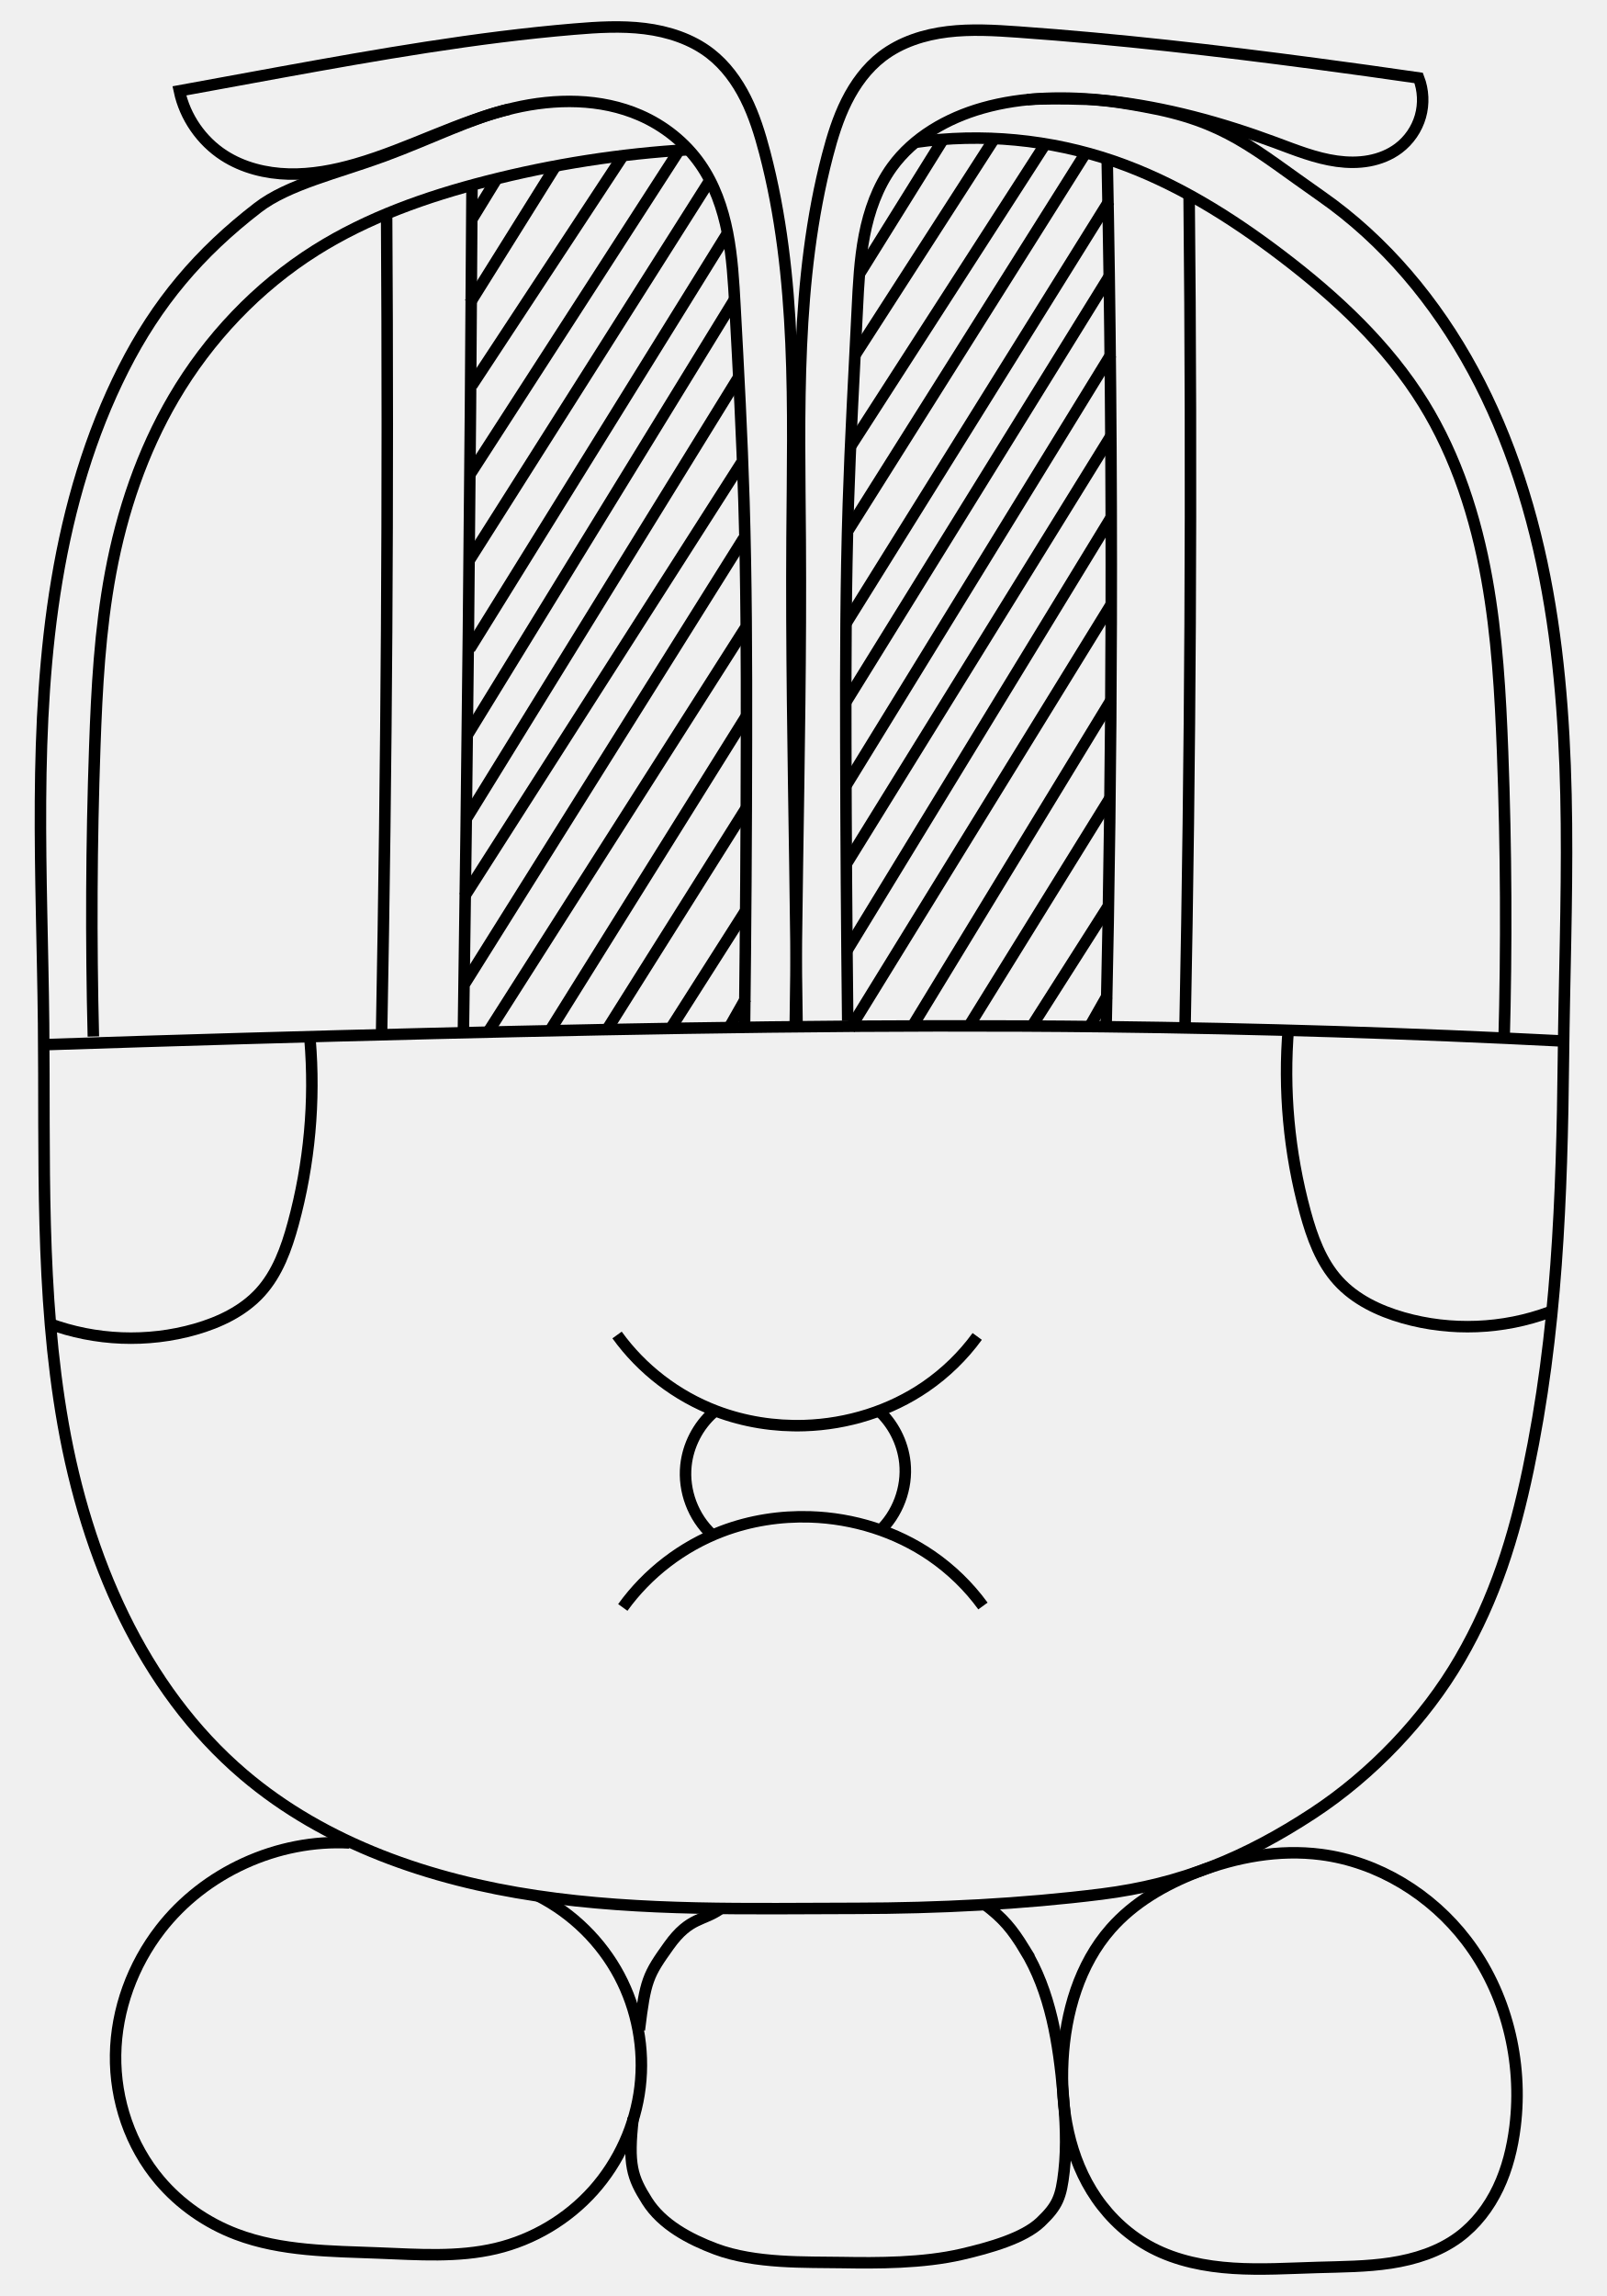
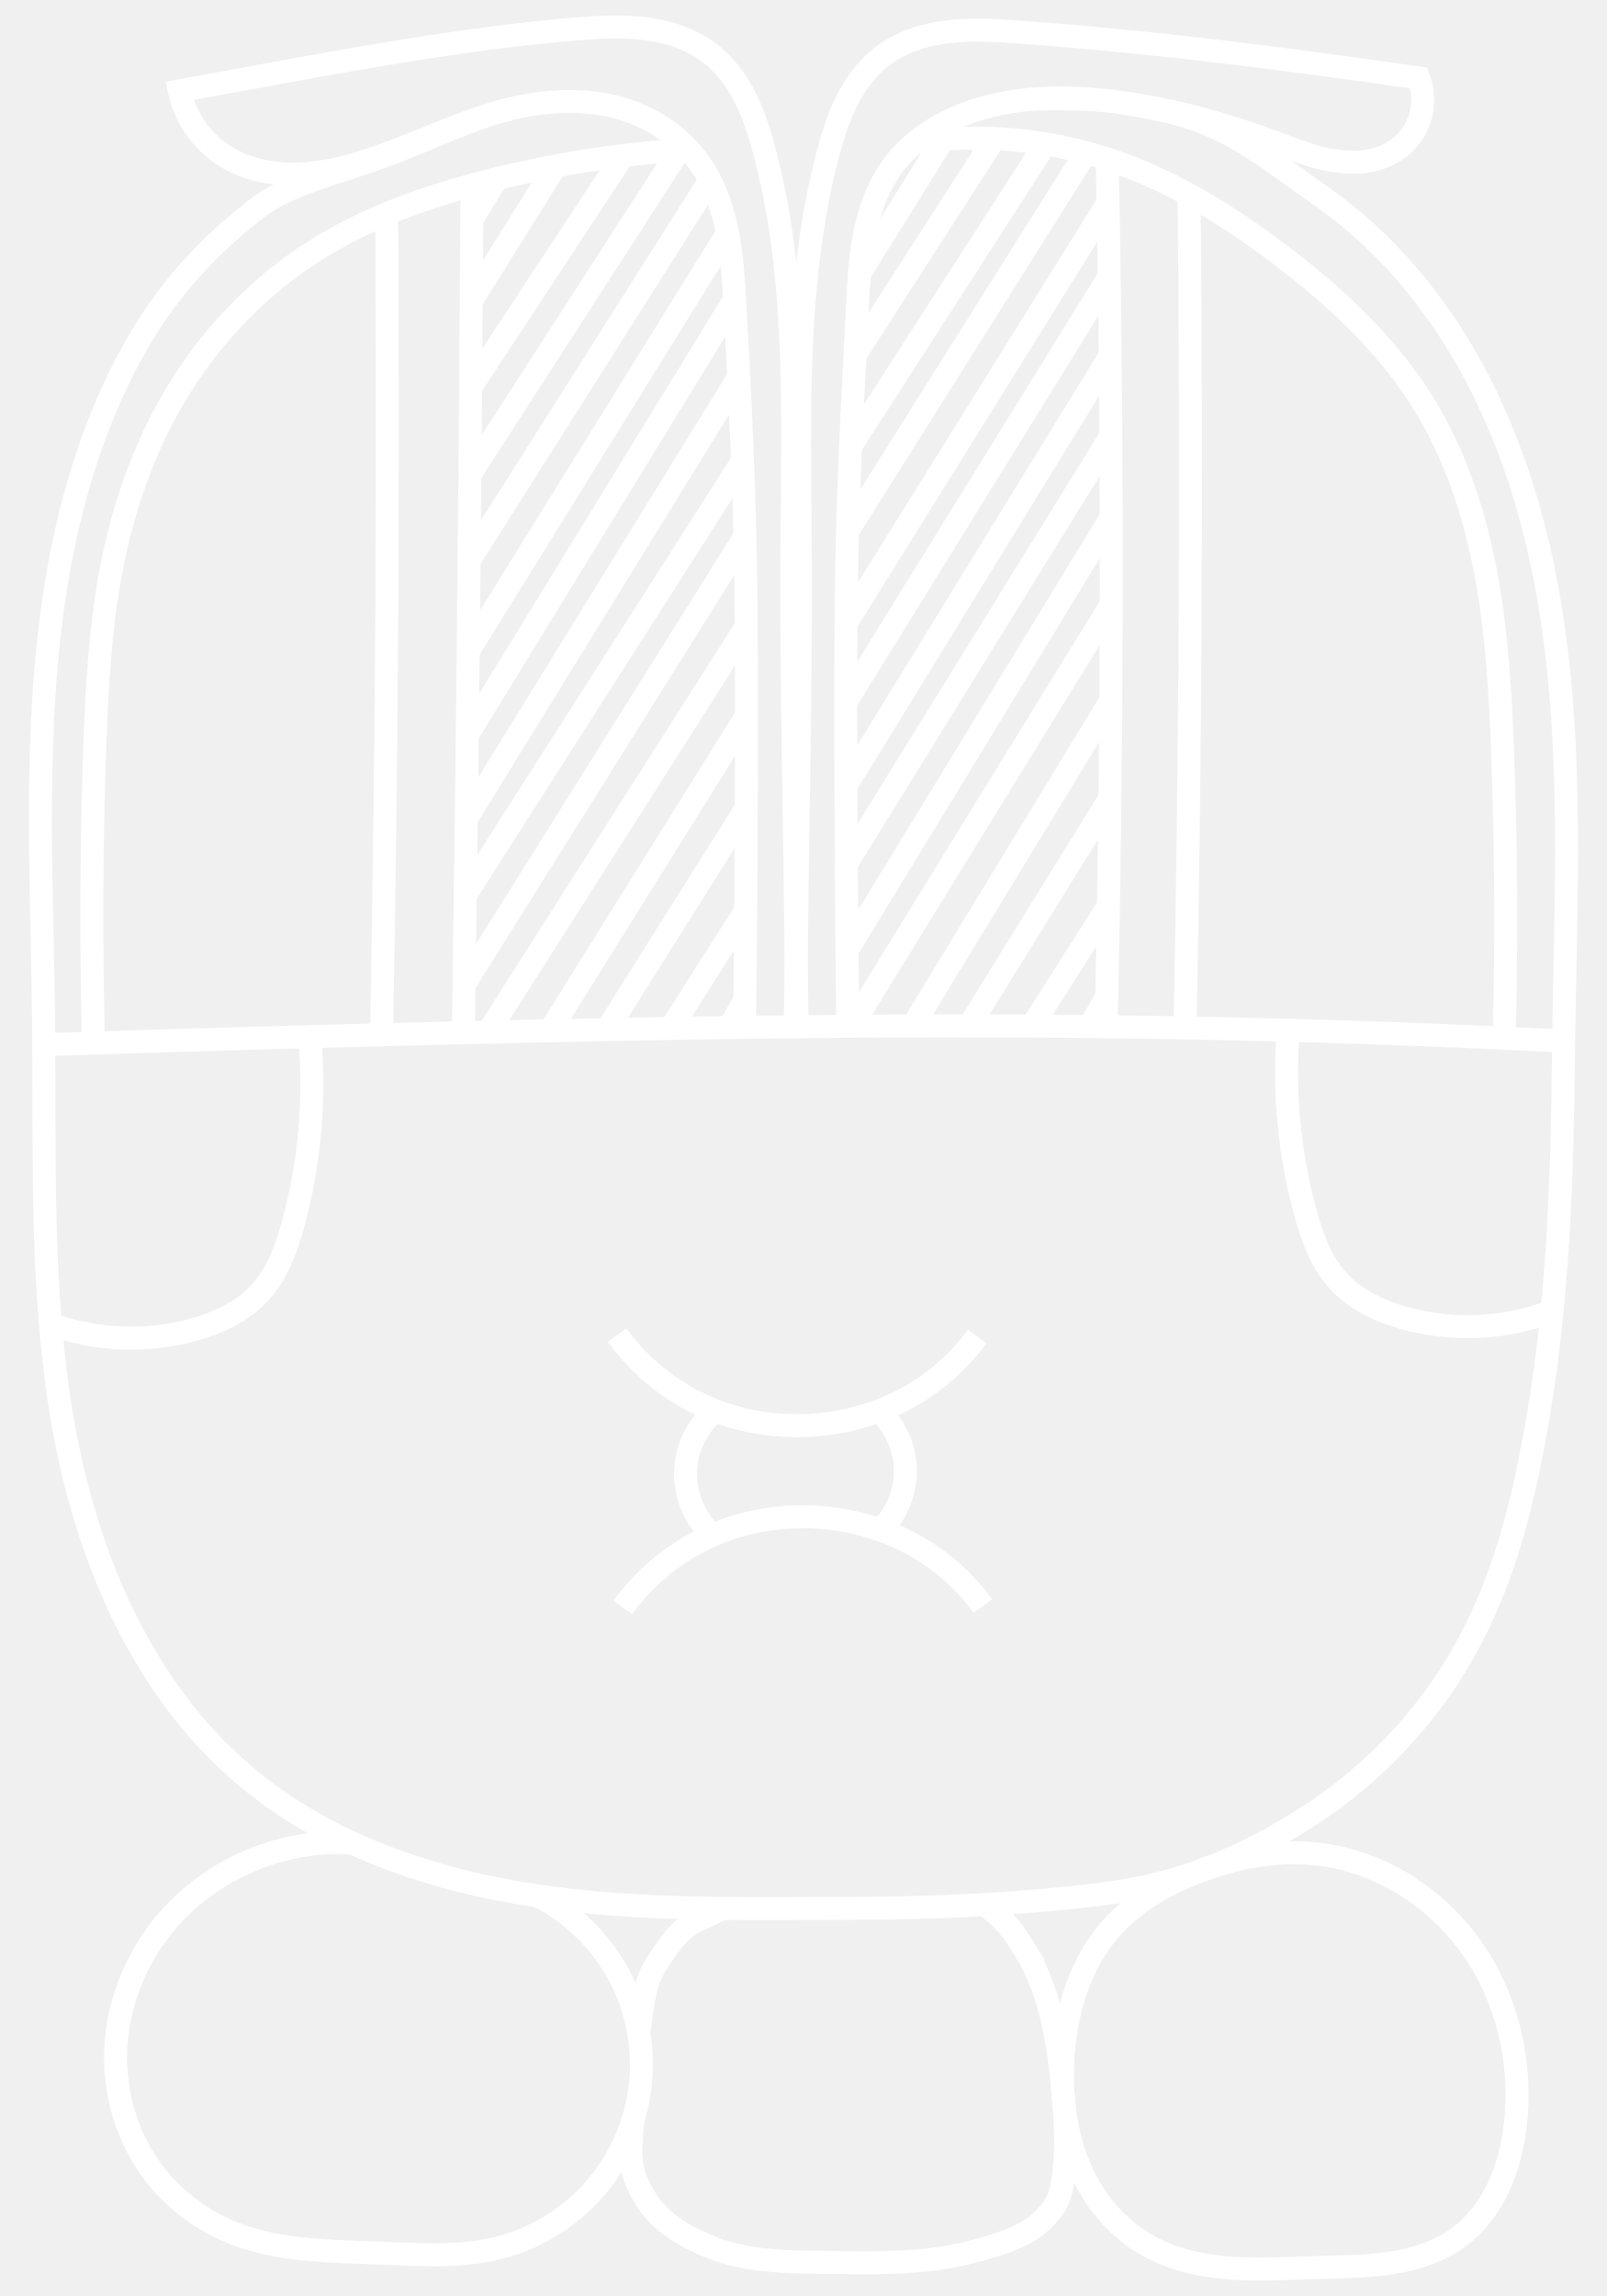
- <svg xmlns="http://www.w3.org/2000/svg" width="140" height="200" viewBox="0 0 140 200" id="svg6498" version="1.1">
-   <defs id="defs6500">
-     </defs>
-   <g id="layer1" transform="translate(0,-852.3622)">
-     <path style="fill:none;fill-rule:evenodd;stroke:#000000;stroke-width:1px;stroke-linecap:butt;stroke-linejoin:miter;stroke-opacity:1" d="m 44.391,861.865 c -3.26,0.751 -6.923,2.62 -10.962,4.103 -4.039,1.482 -8.32,2.445 -10.96,4.478 -5.111,3.936 -8.796,8.29 -11.711,14.046 -2.915,5.755 -4.733,12.024 -5.799,18.387 -2.133,12.726 -1.298,25.73 -1.162,38.633 0.123,11.672 -0.324,23.435 1.707,34.93 2.031,11.495 6.838,22.94 15.727,30.506 7.099,6.042 16.285,9.177 25.506,10.549 9.22,1.372 18.594,1.108 27.916,1.098 7.019,-0.01 14.358,-0.369 21.322,-1.244 6.964,-0.875 12.559,-3.199 18.428,-7.048 5.084,-3.335 9.742,-8.198 12.792,-13.458 3.05,-5.26 4.693,-10.556 5.943,-16.507 2.501,-11.9 2.938,-23.66 3.067,-35.819 0.145,-13.578 1.017,-27.279 -1.393,-40.642 -1.205,-6.682 -3.242,-13.251 -6.473,-19.223 -3.231,-5.972 -7.688,-11.338 -13.258,-15.221 -5.951,-4.147 -8.272,-6.499 -15.412,-7.777 -1.091,-0.196 -3.034,-0.576 -5.045,-0.644 -2.011,-0.068 -3.981,-0.067 -5.127,0.029" id="path4462-4-0-0-2" />
-     <path style="fill:none;fill-rule:evenodd;stroke:#000000;stroke-width:1;stroke-linecap:butt;stroke-linejoin:miter;stroke-opacity:1" d="m 30.451,1012.896 c -6.269,-0.351 -12.633,2.552 -16.476,7.517 -2.413,3.117 -3.848,7.003 -3.907,10.944 -0.058,3.941 1.286,7.91 3.831,10.92 1.78,2.105 4.118,3.726 6.696,4.703 3.925,1.488 8.23,1.473 12.424,1.638 3.405,0.134 6.865,0.394 10.182,-0.392 3.255,-0.771 6.26,-2.561 8.489,-5.055 2.228,-2.494 3.67,-5.682 4.071,-9.002 0.401,-3.321 -0.241,-6.76 -1.811,-9.713 -1.571,-2.953 -4.064,-5.407 -7.042,-6.93" id="path5075-3-3-0" />
-     <path style="fill:none;fill-rule:evenodd;stroke:#000000;stroke-width:1;stroke-linecap:butt;stroke-linejoin:miter;stroke-opacity:1" d="m 127.749,1021.395 c -3.058,-4.003 -7.676,-6.849 -12.672,-7.492 -3.641,-0.469 -7.367,0.212 -10.791,1.537 -2.819,1.091 -5.515,2.653 -7.512,4.922 -2.74,3.112 -3.958,7.33 -4.181,11.47 -0.225,4.19 0.55,8.554 2.932,12.008 1.242,1.8 2.904,3.317 4.842,4.331 2.168,1.133 4.625,1.617 7.066,1.774 2.441,0.158 4.89,0 7.335,-0.07 2.133,-0.063 4.276,-0.064 6.386,-0.386 2.109,-0.322 4.208,-0.986 5.925,-2.252 1.491,-1.1 2.643,-2.622 3.439,-4.295 0.795,-1.673 1.244,-3.497 1.472,-5.335 0.705,-5.685 -0.763,-11.66 -4.241,-16.212 z" id="path5935" />
-     <path style="fill:none;fill-rule:evenodd;stroke:#000000;stroke-width:1;stroke-linecap:butt;stroke-linejoin:miter;stroke-opacity:1" d="m 55.16,1036.859 c -0.464,4.071 -0.089,5.161 1.215,7.226 1.297,2.054 3.695,3.328 5.97,4.182 3.461,1.298 7.894,1.128 11.026,1.182 3.009,0.052 7.04,0.065 10.436,-0.728 2.406,-0.561 5.381,-1.394 6.858,-2.809 1.477,-1.415 1.779,-2.163 2.034,-4.416 0.255,-2.253 0.118,-4.531 -0.085,-6.79 -0.391,-4.358 -1.074,-8.835 -3.367,-12.562 l 6e-4,0 0,0 c -1.084,-1.762 -1.848,-2.688 -3.504,-3.927" id="path5978" />
-     <path style="fill:none;fill-rule:evenodd;stroke:#000000;stroke-width:1;stroke-linecap:butt;stroke-linejoin:miter;stroke-opacity:1" d="m 62.85,1018.572 c -1.567,1.167 -2.747,0.713 -4.578,3.274 -1.831,2.561 -2.049,3.008 -2.571,7.332" id="path5969" />
-     <path style="fill:none;fill-rule:evenodd;stroke:#000000;stroke-width:1px;stroke-linecap:butt;stroke-linejoin:miter;stroke-opacity:1" d="m 4.117,943.352 c 11.215,-0.371 22.431,-0.695 33.648,-0.97 19.494,-0.479 38.995,-0.812 58.494,-0.586 13.31,0.155 26.617,0.57 39.91,1.246" id="path5980" />
-     <path style="fill:none;fill-rule:evenodd;stroke:#000000;stroke-width:1px;stroke-linecap:butt;stroke-linejoin:miter;stroke-opacity:1" d="m 4.258,967.651 c 4.054,1.508 8.59,1.686 12.75,0.5 2.117,-0.604 4.188,-1.59 5.668,-3.219 1.498,-1.649 2.277,-3.819 2.863,-5.969 1.422,-5.214 1.922,-10.677 1.469,-16.062" id="path5984" />
-     <path style="fill:none;fill-rule:evenodd;stroke:#000000;stroke-width:1px;stroke-linecap:butt;stroke-linejoin:miter;stroke-opacity:1" d="m 134.996,966.651 c -4.054,1.508 -8.59,1.686 -12.75,0.5 -2.117,-0.604 -4.188,-1.59 -5.668,-3.219 -1.498,-1.649 -2.277,-3.819 -2.863,-5.969 -1.422,-5.214 -1.922,-10.677 -1.469,-16.062" id="path5984-7" />
-     <path style="fill:none;fill-rule:evenodd;stroke:#000000;stroke-width:1px;stroke-linecap:butt;stroke-linejoin:miter;stroke-opacity:1" d="m 53.758,968.651 c 2.149,2.983 5.188,5.317 8.625,6.625 2.452,0.933 5.095,1.348 7.717,1.263 3.736,-0.121 7.451,-1.272 10.533,-3.388 1.733,-1.19 3.262,-2.676 4.5,-4.375" id="path6006" />
-     <path style="fill:none;fill-rule:evenodd;stroke:#000000;stroke-width:1px;stroke-linecap:butt;stroke-linejoin:miter;stroke-opacity:1" d="m 54.258,992.383 c 2.149,-2.983 5.188,-5.317 8.625,-6.625 2.452,-0.933 5.095,-1.348 7.717,-1.263 3.736,0.121 7.451,1.272 10.533,3.388 1.733,1.19 3.262,2.676 4.5,4.375" id="path6006-1" />
-     <path style="fill:none;fill-rule:evenodd;stroke:#000000;stroke-width:1px;stroke-linecap:butt;stroke-linejoin:miter;stroke-opacity:1" d="m 62.133,975.401 c -1.326,1.177 -2.191,2.861 -2.375,4.625 -0.23,2.202 0.629,4.492 2.25,6" id="path6028" />
-     <path style="fill:none;fill-rule:evenodd;stroke:#000000;stroke-width:1px;stroke-linecap:butt;stroke-linejoin:miter;stroke-opacity:1" d="m 76.459,975.151 c 1.326,1.177 2.191,2.861 2.375,4.625 0.23,2.202 -0.629,4.492 -2.25,6" id="path6028-8" />
-     <path style="fill:none;fill-rule:evenodd;stroke:#000000;stroke-width:1px;stroke-linecap:butt;stroke-linejoin:miter;stroke-opacity:1" d="m 64.867,941.578 c 0.098,-8.267 0.153,-16.534 0.165,-24.802 0.01,-6.917 -0.009,-13.836 -0.219,-20.75 -0.172,-5.66 -0.471,-11.315 -0.781,-16.969 -0.118,-2.155 -0.239,-4.317 -0.655,-6.435 -0.416,-2.117 -1.141,-4.202 -2.376,-5.971 -1.305,-1.87 -3.16,-3.339 -5.25,-4.25 -3.425,-1.493 -7.361,-1.472 -11,-0.625 -4.74,1.104 -9.075,3.523 -13.75,4.875 -1.904,0.551 -3.876,0.924 -5.857,0.872 -1.981,-0.052 -3.978,-0.546 -5.643,-1.622 -1.962,-1.269 -3.389,-3.339 -3.875,-5.625 2.957,-0.547 5.916,-1.088 8.875,-1.625 8.457,-1.534 16.936,-3.028 25.5,-3.75 2.053,-0.173 4.124,-0.301 6.168,-0.048 2.044,0.254 4.078,0.911 5.707,2.173 1.322,1.024 2.332,2.41 3.08,3.905 0.748,1.495 1.246,3.102 1.67,4.72 2.849,10.863 2.454,22.27 2.375,33.5 -0.066,9.5 0.108,19 0.25,28.5 0.07,4.687 0.133,9.375 0.188,14.062" id="path6050" />
-     <path style="fill:none;fill-rule:evenodd;stroke:#000000;stroke-width:1px;stroke-linecap:butt;stroke-linejoin:miter;stroke-opacity:1" d="m 73.851,941.298 c -0.092,-8.09 -0.148,-16.181 -0.165,-24.271 -0.015,-6.917 -0.003,-13.836 0.219,-20.75 0.181,-5.659 0.502,-11.313 0.781,-16.969 0.106,-2.158 0.208,-4.325 0.618,-6.446 0.41,-2.121 1.144,-4.211 2.413,-5.96 1.874,-2.583 4.806,-4.253 7.875,-5.125 3.555,-1.01 7.327,-1.036 11,-0.625 4.964,0.555 9.817,1.889 14.5,3.625 1.76,0.653 3.52,1.368 5.379,1.625 0.93,0.129 1.881,0.14 2.803,-0.031 0.923,-0.171 1.818,-0.529 2.567,-1.094 0.91,-0.686 1.589,-1.673 1.902,-2.769 0.313,-1.096 0.259,-2.293 -0.152,-3.356 -2.997,-0.435 -5.998,-0.851 -9,-1.25 -8.6,-1.142 -17.222,-2.135 -25.875,-2.75 -2.053,-0.146 -4.121,-0.27 -6.164,-0.022 -2.043,0.248 -4.079,0.892 -5.711,2.147 -1.326,1.019 -2.337,2.406 -3.085,3.902 -0.748,1.496 -1.243,3.105 -1.665,4.723 -2.833,10.867 -2.45,22.27 -2.375,33.5 0.063,9.5 -0.108,19 -0.25,28.5 -0.07,4.687 -0.132,9.375 -0.188,14.062" id="path6050-9" />
-     <path style="fill:none;fill-rule:evenodd;stroke:#000000;stroke-width:1px;stroke-linecap:butt;stroke-linejoin:miter;stroke-opacity:1" d="m 8.133,942.651 c -0.211,-8.415 -0.169,-16.837 0.125,-25.25 0.177,-5.064 0.448,-10.143 1.375,-15.125 0.994,-5.339 2.754,-10.564 5.5,-15.25 3.039,-5.185 7.289,-9.673 12.375,-12.875 4.543,-2.86 9.675,-4.667 14.875,-6 5.769,-1.479 11.68,-2.401 17.625,-2.75" id="path6079" />
-     <path style="fill:none;fill-rule:evenodd;stroke:#000000;stroke-width:1px;stroke-linecap:butt;stroke-linejoin:miter;stroke-opacity:1" d="m 131.03,943.151 c 0.231,-8.415 0.189,-16.838 -0.125,-25.25 -0.189,-5.063 -0.479,-10.138 -1.375,-15.125 -0.962,-5.35 -2.645,-10.624 -5.5,-15.25 -3.144,-5.094 -7.61,-9.25 -12.375,-12.875 -4.474,-3.404 -9.309,-6.422 -14.625,-8.25 -5.525,-1.9 -11.503,-2.468 -17.287,-1.64" id="path6079-4" />
-     <path style="fill:none;fill-rule:evenodd;stroke:#000000;stroke-width:1px;stroke-linecap:butt;stroke-linejoin:miter;stroke-opacity:1" d="m 33.683,871.271 c 0.077,12.021 0.077,24.042 1e-4,36.062 -0.074,11.599 -0.219,23.198 -0.436,34.795" id="path6101" />
-     <path style="fill:none;fill-rule:evenodd;stroke:#000000;stroke-width:1px;stroke-linecap:butt;stroke-linejoin:miter;stroke-opacity:1" d="m 103.594,869.408 c 0.125,12.433 0.154,24.867 0.088,37.3 -0.062,11.599 -0.207,23.198 -0.436,34.795" id="path6101-2" />
-     <path style="fill:none;fill-rule:evenodd;stroke:#000000;stroke-width:1px;stroke-linecap:butt;stroke-linejoin:miter;stroke-opacity:1" d="m 96.454,866.101 c 0.272,13.492 0.39,26.987 0.354,40.482 -0.031,11.599 -0.177,23.198 -0.436,34.795" id="path6101-1" />
-     <path style="fill:none;fill-rule:evenodd;stroke:#000000;stroke-width:1px;stroke-linecap:butt;stroke-linejoin:miter;stroke-opacity:1" d="m 41.12,868.646 c -0.074,12.896 -0.178,25.792 -0.312,38.688 -0.121,11.599 -0.266,23.197 -0.436,34.795" id="path6101-5" />
-     <path style="fill:none;fill-rule:evenodd;stroke:#000000;stroke-width:1px;stroke-linecap:butt;stroke-linejoin:miter;stroke-opacity:1" d="m 54.402,865.73 -13.294,20.211" id="path5509-0-1-0-20" />
-     <path style="fill:none;fill-rule:evenodd;stroke:#000000;stroke-width:1px;stroke-linecap:butt;stroke-linejoin:miter;stroke-opacity:1" d="m 59.188,865.418 -18.258,28.289" id="path5517-5-5-4-8" />
-     <path style="fill:none;fill-rule:evenodd;stroke:#000000;stroke-width:1px;stroke-linecap:butt;stroke-linejoin:miter;stroke-opacity:1" d="m 40.935,878.773 7.52,-12.035" id="path4150-3-0" />
-     <path style="fill:none;fill-rule:evenodd;stroke:#000000;stroke-width:1px;stroke-linecap:butt;stroke-linejoin:miter;stroke-opacity:1" d="m 61.836,868.082 -20.913,33.02" id="path5509-0-1-0-1-5" />
-     <path style="fill:none;fill-rule:evenodd;stroke:#000000;stroke-width:1px;stroke-linecap:butt;stroke-linejoin:miter;stroke-opacity:1" d="m 63.325,872.76 -22.402,36.122" id="path5509-0-1-0-0-0" />
-     <path style="fill:none;fill-rule:evenodd;stroke:#000000;stroke-width:1px;stroke-linecap:butt;stroke-linejoin:miter;stroke-opacity:1" d="m 63.95,878.517 -23.277,37.934" id="path5509-0-1-0-8-7" />
-     <path style="fill:none;fill-rule:evenodd;stroke:#000000;stroke-width:1px;stroke-linecap:butt;stroke-linejoin:miter;stroke-opacity:1" d="m 64.322,885.259 -23.746,38.497" id="path5509-0-1-0-6-8" />
-     <path style="fill:none;fill-rule:evenodd;stroke:#000000;stroke-width:1px;stroke-linecap:butt;stroke-linejoin:miter;stroke-opacity:1" d="m 64.596,892.674 -24.152,37.809" id="path5509-0-1-0-02-7" />
-     <path style="fill:none;fill-rule:evenodd;stroke:#000000;stroke-width:1px;stroke-linecap:butt;stroke-linejoin:miter;stroke-opacity:1" d="m 64.784,899.267 -24.277,38.747" id="path5509-0-1-0-07-2" />
-     <path style="fill:none;fill-rule:evenodd;stroke:#000000;stroke-width:1px;stroke-linecap:butt;stroke-linejoin:miter;stroke-opacity:1" d="m 64.931,907.066 -22.402,35.184" id="path5509-0-1-0-3-3" />
-     <path style="fill:none;fill-rule:evenodd;stroke:#000000;stroke-width:1px;stroke-linecap:butt;stroke-linejoin:miter;stroke-opacity:1" d="m 64.997,914.777 -17.089,27.372" id="path5509-0-1-0-06-9" />
-     <path style="fill:none;fill-rule:evenodd;stroke:#000000;stroke-width:1px;stroke-linecap:butt;stroke-linejoin:miter;stroke-opacity:1" d="m 65,922.769 -12.027,19.122" id="path5509-0-1-0-2-1" />
-     <path style="fill:none;fill-rule:evenodd;stroke:#000000;stroke-width:1px;stroke-linecap:butt;stroke-linejoin:miter;stroke-opacity:1" d="m 58.365,942.046 6.618,-10.394" id="path4150-3-6-8" />
-     <path style="fill:none;fill-rule:evenodd;stroke:#000000;stroke-width:1px;stroke-linecap:butt;stroke-linejoin:miter;stroke-opacity:1" d="m 63.544,941.835 1.431,-2.519" id="path4150-3-7-4" />
-     <path style="fill:none;fill-rule:evenodd;stroke:#000000;stroke-width:1px;stroke-linecap:butt;stroke-linejoin:miter;stroke-opacity:1" d="m 41.111,871.467 2.18,-3.556" id="path4150-3-61-0" />
-     <path style="fill:none;fill-rule:evenodd;stroke:#000000;stroke-width:1px;stroke-linecap:butt;stroke-linejoin:miter;stroke-opacity:1" d="m 86.763,864.22 -12.256,19.039" id="path5509-0-1-0-20-4" />
-     <path style="fill:none;fill-rule:evenodd;stroke:#000000;stroke-width:1px;stroke-linecap:butt;stroke-linejoin:miter;stroke-opacity:1" d="m 91.152,864.77 -16.998,26.389" id="path5517-5-5-4-8-7" />
-     <path style="fill:none;fill-rule:evenodd;stroke:#000000;stroke-width:1px;stroke-linecap:butt;stroke-linejoin:miter;stroke-opacity:1" d="m 74.866,876.225 7.343,-11.792" id="path4150-3-0-0" />
-     <path style="fill:none;fill-rule:evenodd;stroke:#000000;stroke-width:1px;stroke-linecap:butt;stroke-linejoin:miter;stroke-opacity:1" d="m 96.784,905.049 -22.756,36.952" id="path5509-0-1-0-3-3-1" />
-     <path style="fill:none;fill-rule:evenodd;stroke:#000000;stroke-width:1px;stroke-linecap:butt;stroke-linejoin:miter;stroke-opacity:1" d="m 96.806,913.334 -17.399,28.565" id="path5509-0-1-0-06-9-4" />
-     <path style="fill:none;fill-rule:evenodd;stroke:#000000;stroke-width:1px;stroke-linecap:butt;stroke-linejoin:miter;stroke-opacity:1" d="m 96.677,921.923 -12.204,19.718" id="path5509-0-1-0-2-1-4" />
-     <path style="fill:none;fill-rule:evenodd;stroke:#000000;stroke-width:1px;stroke-linecap:butt;stroke-linejoin:miter;stroke-opacity:1" d="m 89.865,941.796 6.618,-10.394" id="path4150-3-6-8-3" />
-     <path style="fill:none;fill-rule:evenodd;stroke:#000000;stroke-width:1px;stroke-linecap:butt;stroke-linejoin:miter;stroke-opacity:1" d="m 95.044,941.585 1.431,-2.519" id="path4150-3-7-4-4" />
-     <path style="fill:none;fill-rule:evenodd;stroke:#000000;stroke-width:1px;stroke-linecap:butt;stroke-linejoin:miter;stroke-opacity:1" d="m 94.526,865.774 -20.604,32.733" id="path5509-0-1-0-1-5-3" />
-     <path style="fill:none;fill-rule:evenodd;stroke:#000000;stroke-width:1px;stroke-linecap:butt;stroke-linejoin:miter;stroke-opacity:1" d="m 96.633,869.856 -22.888,36.74" id="path5509-0-1-0-0-0-7" />
-     <path style="fill:none;fill-rule:evenodd;stroke:#000000;stroke-width:1px;stroke-linecap:butt;stroke-linejoin:miter;stroke-opacity:1" d="m 96.639,876.43 -22.968,37.117" id="path5509-0-1-0-8-7-2" />
-     <path style="fill:none;fill-rule:evenodd;stroke:#000000;stroke-width:1px;stroke-linecap:butt;stroke-linejoin:miter;stroke-opacity:1" d="m 96.813,883.194 -23.061,37.524" id="path5509-0-1-0-6-8-2" />
-     <path style="fill:none;fill-rule:evenodd;stroke:#000000;stroke-width:1px;stroke-linecap:butt;stroke-linejoin:miter;stroke-opacity:1" d="m 96.822,890.277 -23.069,37.301" id="path5509-0-1-0-02-7-3" />
-     <path style="fill:none;fill-rule:evenodd;stroke:#000000;stroke-width:1px;stroke-linecap:butt;stroke-linejoin:miter;stroke-opacity:1" d="m 96.811,897.423 -22.995,37.686" id="path5509-0-1-0-07-2-2" />
+ <svg xmlns="http://www.w3.org/2000/svg" width="100%" height="100%" viewBox="0 0 140 200" version="1.1" xml:space="preserve" style="fill-rule:evenodd;clip-rule:evenodd;">
+   <g id="Calque-1" transform="matrix(1,0,0,1,0,-852.362)">
+     <path id="path4462-4-0-0-2" d="M44.391,861.865C41.131,862.617 37.467,864.486 33.428,865.968C29.39,867.45 25.108,868.413 22.469,870.446C17.357,874.383 13.673,878.736 10.758,884.492C7.843,890.247 6.025,896.516 4.959,902.879C2.826,915.604 3.661,928.609 3.797,941.511C3.92,953.184 3.473,964.946 5.504,976.441C7.535,987.936 12.342,999.381 21.23,1006.95C28.329,1012.99 37.516,1016.12 46.736,1017.5C55.957,1018.87 65.33,1018.6 74.652,1018.59C81.671,1018.58 89.01,1018.22 95.975,1017.35C102.939,1016.48 108.533,1014.15 114.402,1010.3C119.486,1006.97 124.145,1002.1 127.194,996.843C130.244,991.583 131.887,986.287 133.138,980.337C135.639,968.436 136.075,956.677 136.205,944.517C136.35,930.939 137.222,917.238 134.812,903.875C133.608,897.193 131.571,890.624 128.34,884.652C125.109,878.68 120.652,873.314 115.082,869.431C109.131,865.284 106.81,862.933 99.67,861.654C98.579,861.458 96.637,861.078 94.625,861.01C92.614,860.942 90.645,860.943 89.499,861.039" style="fill:none;stroke:white;stroke-width:2px;" />
+     <path id="path5075-3-3-0" d="M30.451,1012.9C24.182,1012.55 17.819,1015.45 13.975,1020.41C11.562,1023.53 10.127,1027.42 10.068,1031.36C10.01,1035.3 11.355,1039.27 13.899,1042.28C15.679,1044.38 18.017,1046 20.595,1046.98C24.519,1048.47 28.824,1048.45 33.019,1048.62C36.424,1048.75 39.884,1049.01 43.2,1048.23C46.455,1047.46 49.461,1045.67 51.689,1043.17C53.918,1040.68 55.359,1037.49 55.76,1034.17C56.161,1030.85 55.519,1027.41 53.948,1024.46C52.377,1021.5 49.884,1019.05 46.906,1017.53" style="fill:none;stroke:white;stroke-width:2px;" />
+     <path id="path5935" d="M127.749,1021.39C124.691,1017.39 120.073,1014.55 115.077,1013.9C111.436,1013.43 107.71,1014.12 104.286,1015.44C101.467,1016.53 98.771,1018.09 96.774,1020.36C94.034,1023.47 92.816,1027.69 92.593,1031.83C92.368,1036.02 93.143,1040.39 95.525,1043.84C96.767,1045.64 98.429,1047.16 100.367,1048.17C102.535,1049.3 104.992,1049.79 107.433,1049.94C109.874,1050.1 112.323,1049.94 114.768,1049.88C116.901,1049.81 119.044,1049.81 121.154,1049.49C123.263,1049.17 125.362,1048.5 127.079,1047.24C128.57,1046.14 129.722,1044.62 130.518,1042.94C131.313,1041.27 131.762,1039.44 131.99,1037.61C132.695,1031.92 131.226,1025.95 127.749,1021.39L127.749,1021.39Z" style="fill:none;stroke:white;stroke-width:2px;" />
+     <path id="path5978" d="M55.16,1036.86C54.697,1040.93 55.071,1042.02 56.376,1044.09C57.673,1046.14 60.071,1047.41 62.346,1048.27C65.806,1049.57 70.24,1049.39 73.371,1049.45C76.38,1049.5 80.412,1049.51 83.808,1048.72C86.214,1048.16 89.189,1047.33 90.666,1045.91C92.143,1044.5 92.445,1043.75 92.7,1041.5C92.956,1039.24 92.818,1036.97 92.615,1034.71C92.224,1030.35 91.541,1025.87 89.248,1022.14L89.249,1022.14C88.165,1020.38 87.401,1019.46 85.745,1018.22" style="fill:none;stroke:white;stroke-width:2px;" />
+     <path id="path5969" d="M62.85,1018.57C61.283,1019.74 60.102,1019.28 58.271,1021.85C56.44,1024.41 56.222,1024.85 55.7,1029.18" style="fill:none;stroke:white;stroke-width:2px;" />
+     <path id="path5980" d="M4.117,943.352C15.331,942.98 26.547,942.657 37.765,942.382C57.259,941.903 76.76,941.569 96.258,941.796C109.568,941.95 122.875,942.366 136.169,943.042" style="fill:none;stroke:white;stroke-width:2px;" />
+     <path id="path5984" d="M4.258,967.651C8.312,969.159 12.848,969.337 17.008,968.151C19.125,967.548 21.196,966.562 22.676,964.932C24.174,963.283 24.953,961.113 25.539,958.964C26.962,953.75 27.461,948.286 27.008,942.901" style="fill:none;stroke:white;stroke-width:2px;" />
+     <path id="path5984-7" d="M134.996,966.651C130.942,968.159 126.405,968.337 122.246,967.151C120.129,966.548 118.058,965.562 116.578,963.932C115.08,962.283 114.301,960.113 113.714,957.964C112.292,952.75 111.792,947.286 112.246,941.901" style="fill:none;stroke:white;stroke-width:2px;" />
+     <path id="path6006" d="M53.758,968.651C55.907,971.634 58.946,973.969 62.383,975.276C64.835,976.209 67.478,976.624 70.1,976.539C73.837,976.419 77.551,975.267 80.633,973.151C82.366,971.961 83.895,970.475 85.133,968.776" style="fill:none;stroke:white;stroke-width:2px;" />
+     <path id="path6006-1" d="M54.258,992.383C56.407,989.4 59.446,987.065 62.883,985.758C65.335,984.825 67.978,984.41 70.6,984.495C74.337,984.615 78.051,985.767 81.133,987.883C82.866,989.073 84.395,990.559 85.633,992.258" style="fill:none;stroke:white;stroke-width:2px;" />
+     <path id="path6028" d="M62.133,975.401C60.807,976.578 59.942,978.262 59.758,980.026C59.528,982.228 60.387,984.518 62.008,986.026" style="fill:none;stroke:white;stroke-width:2px;" />
+     <path id="path6028-8" d="M76.459,975.151C77.785,976.328 78.65,978.012 78.834,979.776C79.064,981.978 78.205,984.268 76.584,985.776" style="fill:none;stroke:white;stroke-width:2px;" />
+     <path id="path6050" d="M64.867,941.578C64.964,933.311 65.019,925.044 65.032,916.776C65.042,909.859 65.023,902.94 64.813,896.026C64.641,890.366 64.342,884.711 64.032,879.057C63.914,876.903 63.793,874.74 63.377,872.623C62.96,870.505 62.236,868.42 61.001,866.651C59.695,864.781 57.841,863.312 55.751,862.401C52.326,860.908 48.39,860.929 44.751,861.776C40.01,862.88 35.676,865.299 31.001,866.651C29.097,867.202 27.124,867.575 25.143,867.523C23.162,867.471 21.165,866.977 19.501,865.901C17.538,864.633 16.112,862.562 15.626,860.276C18.583,859.729 21.541,859.188 24.501,858.651C32.957,857.117 41.436,855.623 50.001,854.901C52.053,854.728 54.125,854.6 56.169,854.854C58.213,855.107 60.247,855.765 61.876,857.026C63.197,858.05 64.207,859.436 64.955,860.932C65.703,862.427 66.202,864.034 66.626,865.651C69.474,876.514 69.079,887.921 69.001,899.151C68.934,908.651 69.108,918.152 69.251,927.651C69.321,932.338 69.383,937.026 69.438,941.714" style="fill:none;stroke:white;stroke-width:2px;" />
+     <path id="path6050-9" d="M73.851,941.298C73.759,933.207 73.704,925.117 73.686,917.026C73.671,910.109 73.683,903.19 73.905,896.276C74.086,890.617 74.407,884.963 74.686,879.307C74.792,877.149 74.894,874.982 75.304,872.861C75.714,870.74 76.448,868.65 77.717,866.901C79.591,864.319 82.523,862.648 85.592,861.776C89.147,860.766 92.919,860.74 96.592,861.151C101.556,861.706 106.409,863.04 111.092,864.776C112.852,865.429 114.612,866.144 116.471,866.401C117.401,866.53 118.352,866.541 119.275,866.37C120.197,866.199 121.092,865.841 121.842,865.276C122.752,864.59 123.431,863.603 123.744,862.507C124.057,861.411 124.003,860.214 123.592,859.151C120.595,858.716 117.595,858.3 114.592,857.901C105.993,856.76 97.37,855.766 88.717,855.151C86.664,855.005 84.596,854.881 82.553,855.129C80.51,855.378 78.474,856.021 76.842,857.276C75.516,858.296 74.505,859.682 73.757,861.178C73.01,862.674 72.514,864.283 72.092,865.901C69.259,876.768 69.642,888.171 69.717,899.401C69.78,908.901 69.609,918.402 69.467,927.901C69.397,932.588 69.335,937.276 69.28,941.964" style="fill:none;stroke:white;stroke-width:2px;" />
+     <path id="path6079" d="M8.133,942.651C7.922,934.236 7.964,925.814 8.258,917.401C8.435,912.337 8.706,907.258 9.633,902.276C10.627,896.937 12.387,891.712 15.133,887.026C18.172,881.841 22.422,877.353 27.508,874.151C32.051,871.291 37.183,869.484 42.383,868.151C48.152,866.673 54.063,865.75 60.008,865.401" style="fill:none;stroke:white;stroke-width:2px;" />
+     <path id="path6079-4" d="M131.03,943.151C131.261,934.736 131.219,926.313 130.905,917.901C130.716,912.838 130.427,907.763 129.53,902.776C128.568,897.426 126.885,892.152 124.03,887.526C120.886,882.432 116.42,878.276 111.655,874.651C107.181,871.248 102.346,868.23 97.03,866.401C91.505,864.501 85.527,863.933 79.744,864.761" style="fill:none;stroke:white;stroke-width:2px;" />
+     <path id="path6101" d="M33.683,871.271C33.759,883.291 33.759,895.313 33.683,907.333C33.609,918.932 33.464,930.531 33.247,942.128" style="fill:none;stroke:white;stroke-width:2px;" />
+     <path id="path6101-2" d="M103.594,869.408C103.719,881.841 103.749,894.275 103.682,906.708C103.62,918.307 103.475,929.906 103.246,941.503" style="fill:none;stroke:white;stroke-width:2px;" />
+     <path id="path6101-1" d="M96.454,866.101C96.726,879.593 96.844,893.089 96.808,906.583C96.776,918.183 96.631,929.782 96.372,941.378" style="fill:none;stroke:white;stroke-width:2px;" />
+     <path id="path6101-5" d="M41.12,868.646C41.046,881.542 40.942,894.438 40.808,907.333C40.687,918.932 40.542,930.53 40.372,942.128" style="fill:none;stroke:white;stroke-width:2px;" />
+     <path id="path5509-0-1-0-20" d="M54.402,865.73L41.107,885.94" style="fill:none;stroke:white;stroke-width:2px;" />
+     <path id="path5517-5-5-4-8" d="M59.188,865.418L40.931,893.707" style="fill:none;stroke:white;stroke-width:2px;" />
+     <path id="path4150-3-0" d="M40.935,878.773L48.456,866.738" style="fill:none;stroke:white;stroke-width:2px;" />
+     <path id="path5509-0-1-0-1-5" d="M61.836,868.082L40.923,901.102" style="fill:none;stroke:white;stroke-width:2px;" />
+     <path id="path5509-0-1-0-0-0" d="M63.325,872.76L40.923,908.882" style="fill:none;stroke:white;stroke-width:2px;" />
+     <path id="path5509-0-1-0-8-7" d="M63.95,878.517L40.673,916.451" style="fill:none;stroke:white;stroke-width:2px;" />
+     <path id="path5509-0-1-0-6-8" d="M64.322,885.259L40.577,923.756" style="fill:none;stroke:white;stroke-width:2px;" />
+     <path id="path5509-0-1-0-02-7" d="M64.596,892.674L40.444,930.483" style="fill:none;stroke:white;stroke-width:2px;" />
+     <path id="path5509-0-1-0-07-2" d="M64.784,899.267L40.507,938.013" style="fill:none;stroke:white;stroke-width:2px;" />
+     <path id="path5509-0-1-0-3-3" d="M64.931,907.066L42.529,942.251" style="fill:none;stroke:white;stroke-width:2px;" />
+     <path id="path5509-0-1-0-06-9" d="M64.997,914.777L47.907,942.149" style="fill:none;stroke:white;stroke-width:2px;" />
+     <path id="path5509-0-1-0-2-1" d="M65,922.769L52.973,941.891" style="fill:none;stroke:white;stroke-width:2px;" />
+     <path id="path4150-3-6-8" d="M58.365,942.046L64.983,931.652" style="fill:none;stroke:white;stroke-width:2px;" />
+     <path id="path4150-3-7-4" d="M63.544,941.835L64.975,939.316" style="fill:none;stroke:white;stroke-width:2px;" />
+     <path id="path4150-3-61-0" d="M41.111,871.467L43.291,867.91" style="fill:none;stroke:white;stroke-width:2px;" />
+     <path id="path5509-0-1-0-20-4" d="M86.763,864.22L74.507,883.26" style="fill:none;stroke:white;stroke-width:2px;" />
+     <path id="path5517-5-5-4-8-7" d="M91.152,864.77L74.154,891.159" style="fill:none;stroke:white;stroke-width:2px;" />
+     <path id="path4150-3-0-0" d="M74.866,876.225L82.209,864.433" style="fill:none;stroke:white;stroke-width:2px;" />
+     <path id="path5509-0-1-0-3-3-1" d="M96.784,905.049L74.029,942.001" style="fill:none;stroke:white;stroke-width:2px;" />
+     <path id="path5509-0-1-0-06-9-4" d="M96.806,913.334L79.407,941.899" style="fill:none;stroke:white;stroke-width:2px;" />
+     <path id="path5509-0-1-0-2-1-4" d="M96.677,921.923L84.473,941.641" style="fill:none;stroke:white;stroke-width:2px;" />
+     <path id="path4150-3-6-8-3" d="M89.865,941.796L96.483,931.403" style="fill:none;stroke:white;stroke-width:2px;" />
+     <path id="path4150-3-7-4-4" d="M95.044,941.585L96.475,939.067" style="fill:none;stroke:white;stroke-width:2px;" />
+     <path id="path5509-0-1-0-1-5-3" d="M94.526,865.774L73.922,898.507" style="fill:none;stroke:white;stroke-width:2px;" />
+     <path id="path5509-0-1-0-0-0-7" d="M96.633,869.856L73.745,906.596" style="fill:none;stroke:white;stroke-width:2px;" />
+     <path id="path5509-0-1-0-8-7-2" d="M96.639,876.43L73.672,913.546" style="fill:none;stroke:white;stroke-width:2px;" />
+     <path id="path5509-0-1-0-6-8-2" d="M96.813,883.194L73.753,920.719" style="fill:none;stroke:white;stroke-width:2px;" />
+     <path id="path5509-0-1-0-02-7-3" d="M96.822,890.277L73.753,927.578" style="fill:none;stroke:white;stroke-width:2px;" />
+     <path id="path5509-0-1-0-07-2-2" d="M96.811,897.423L73.815,935.109" style="fill:none;stroke:white;stroke-width:2px;" />
  </g>
</svg>
